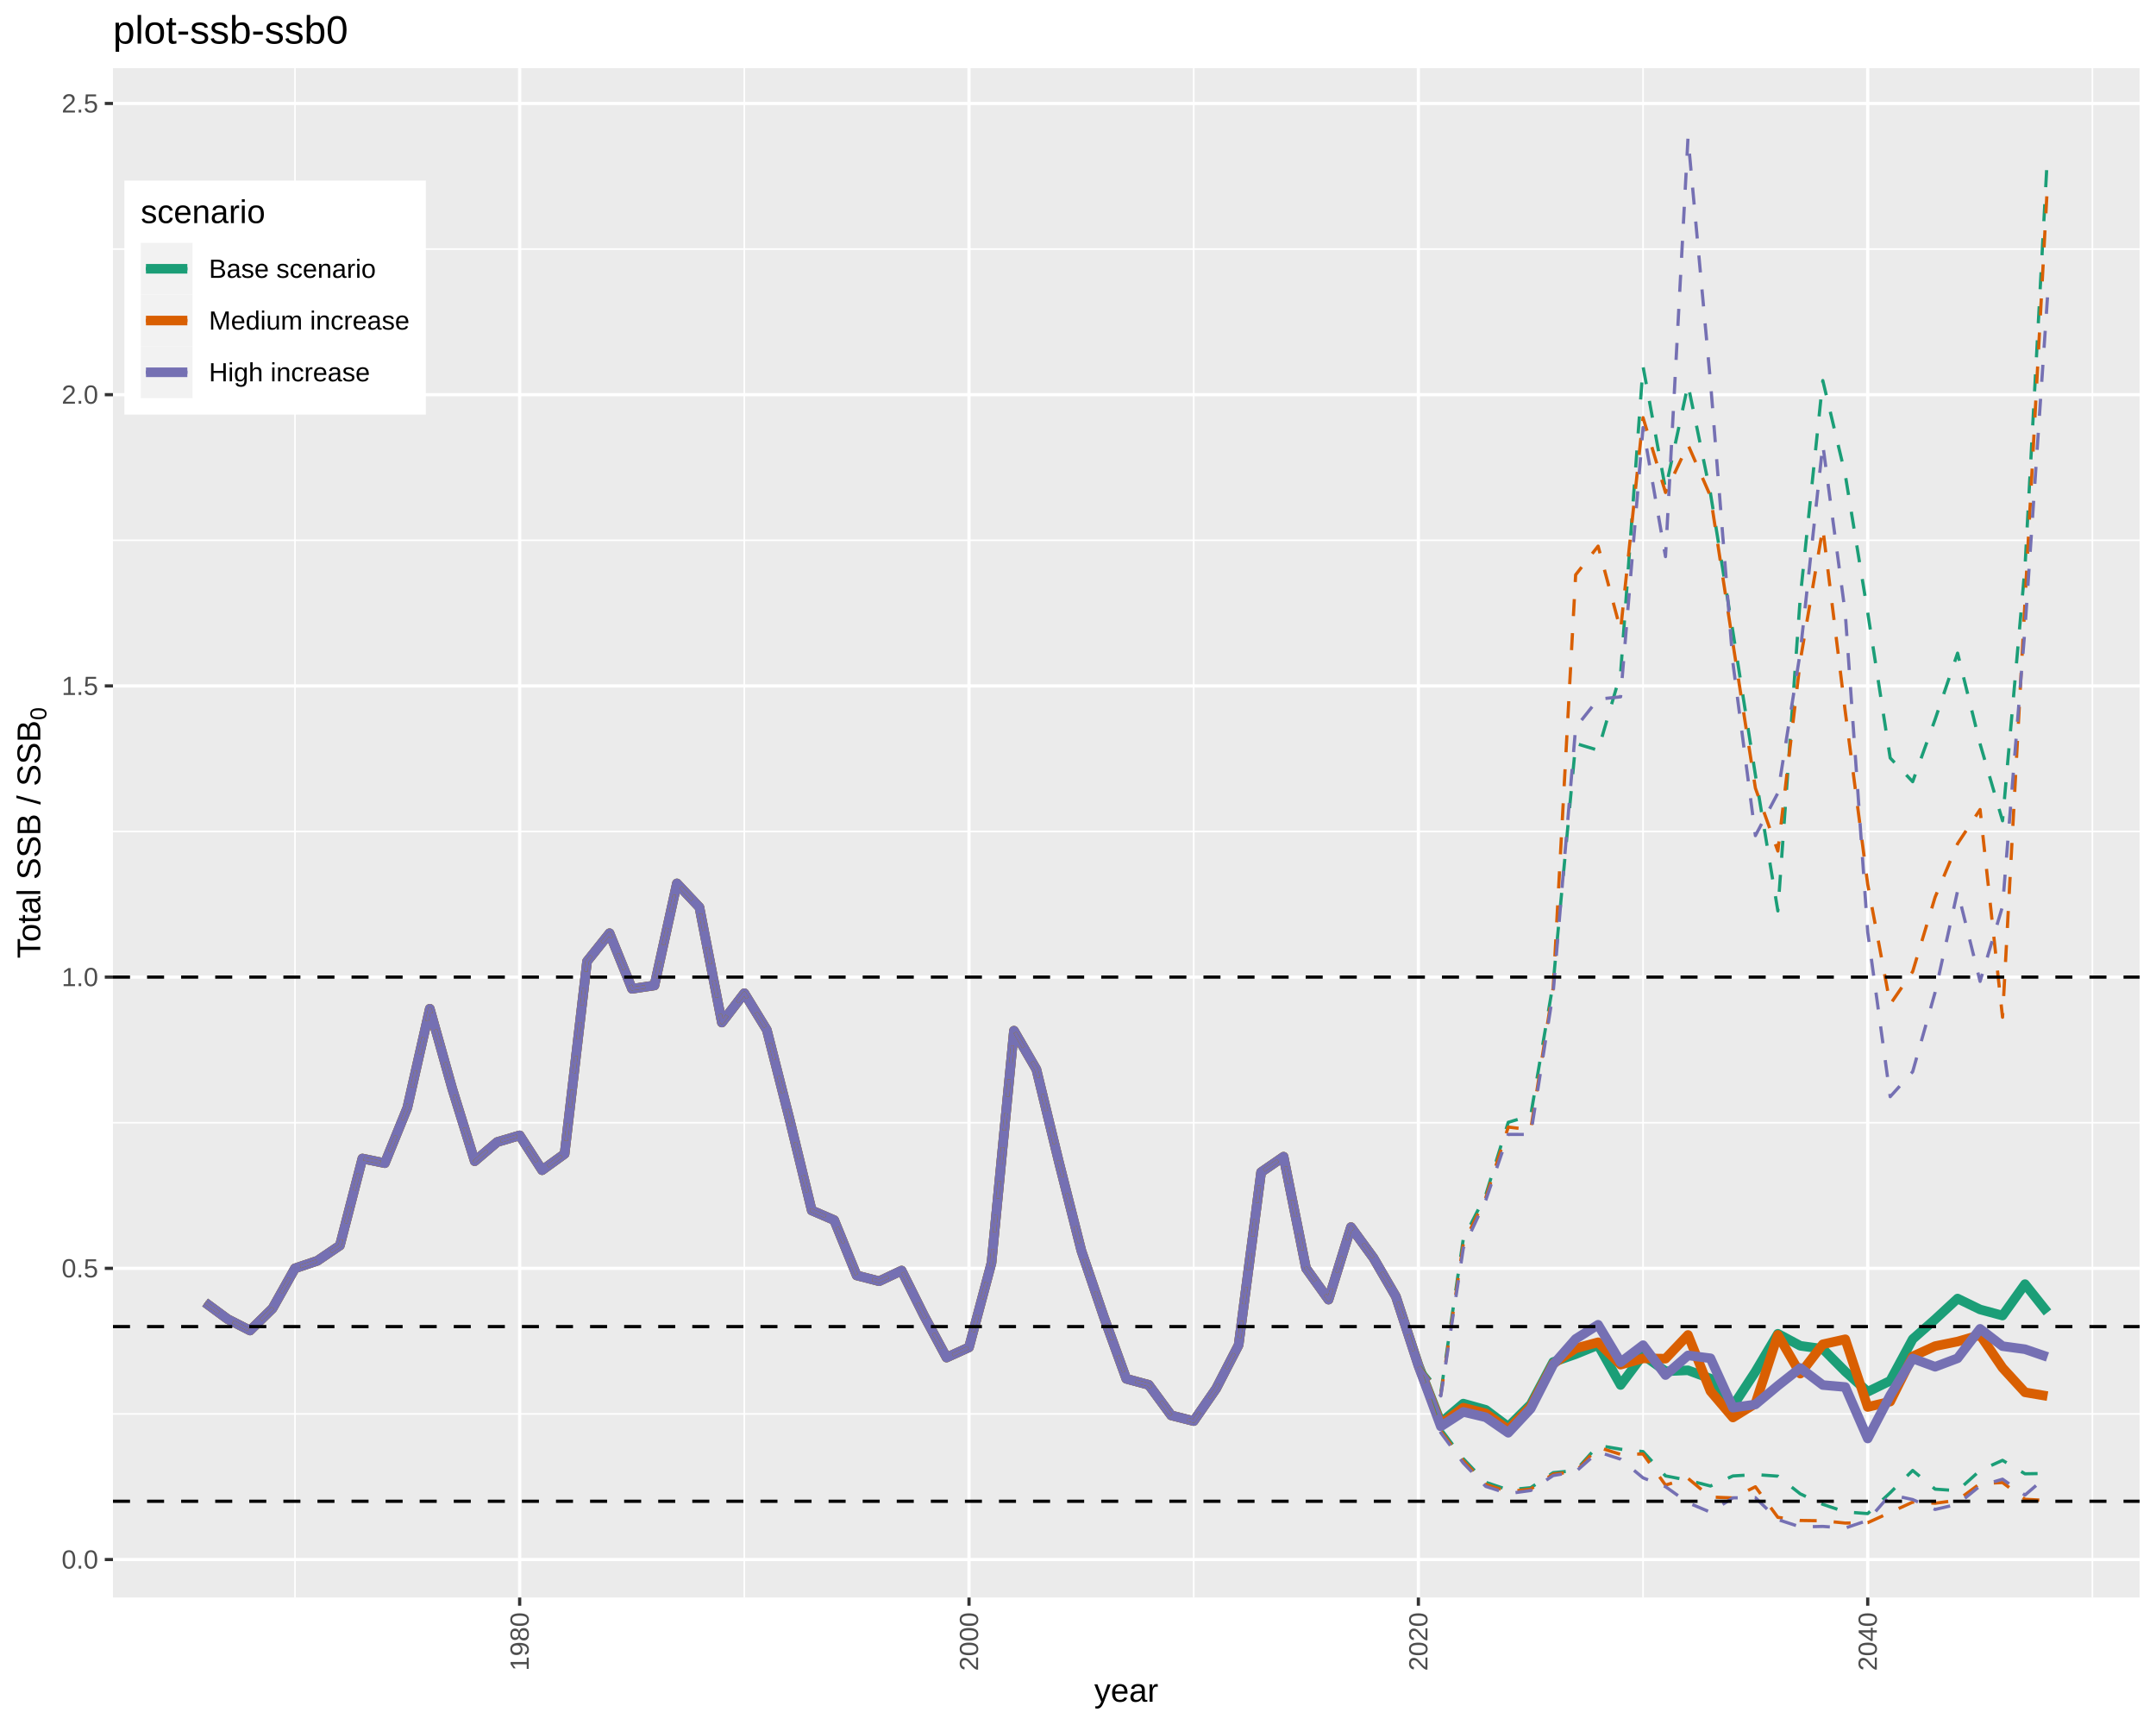
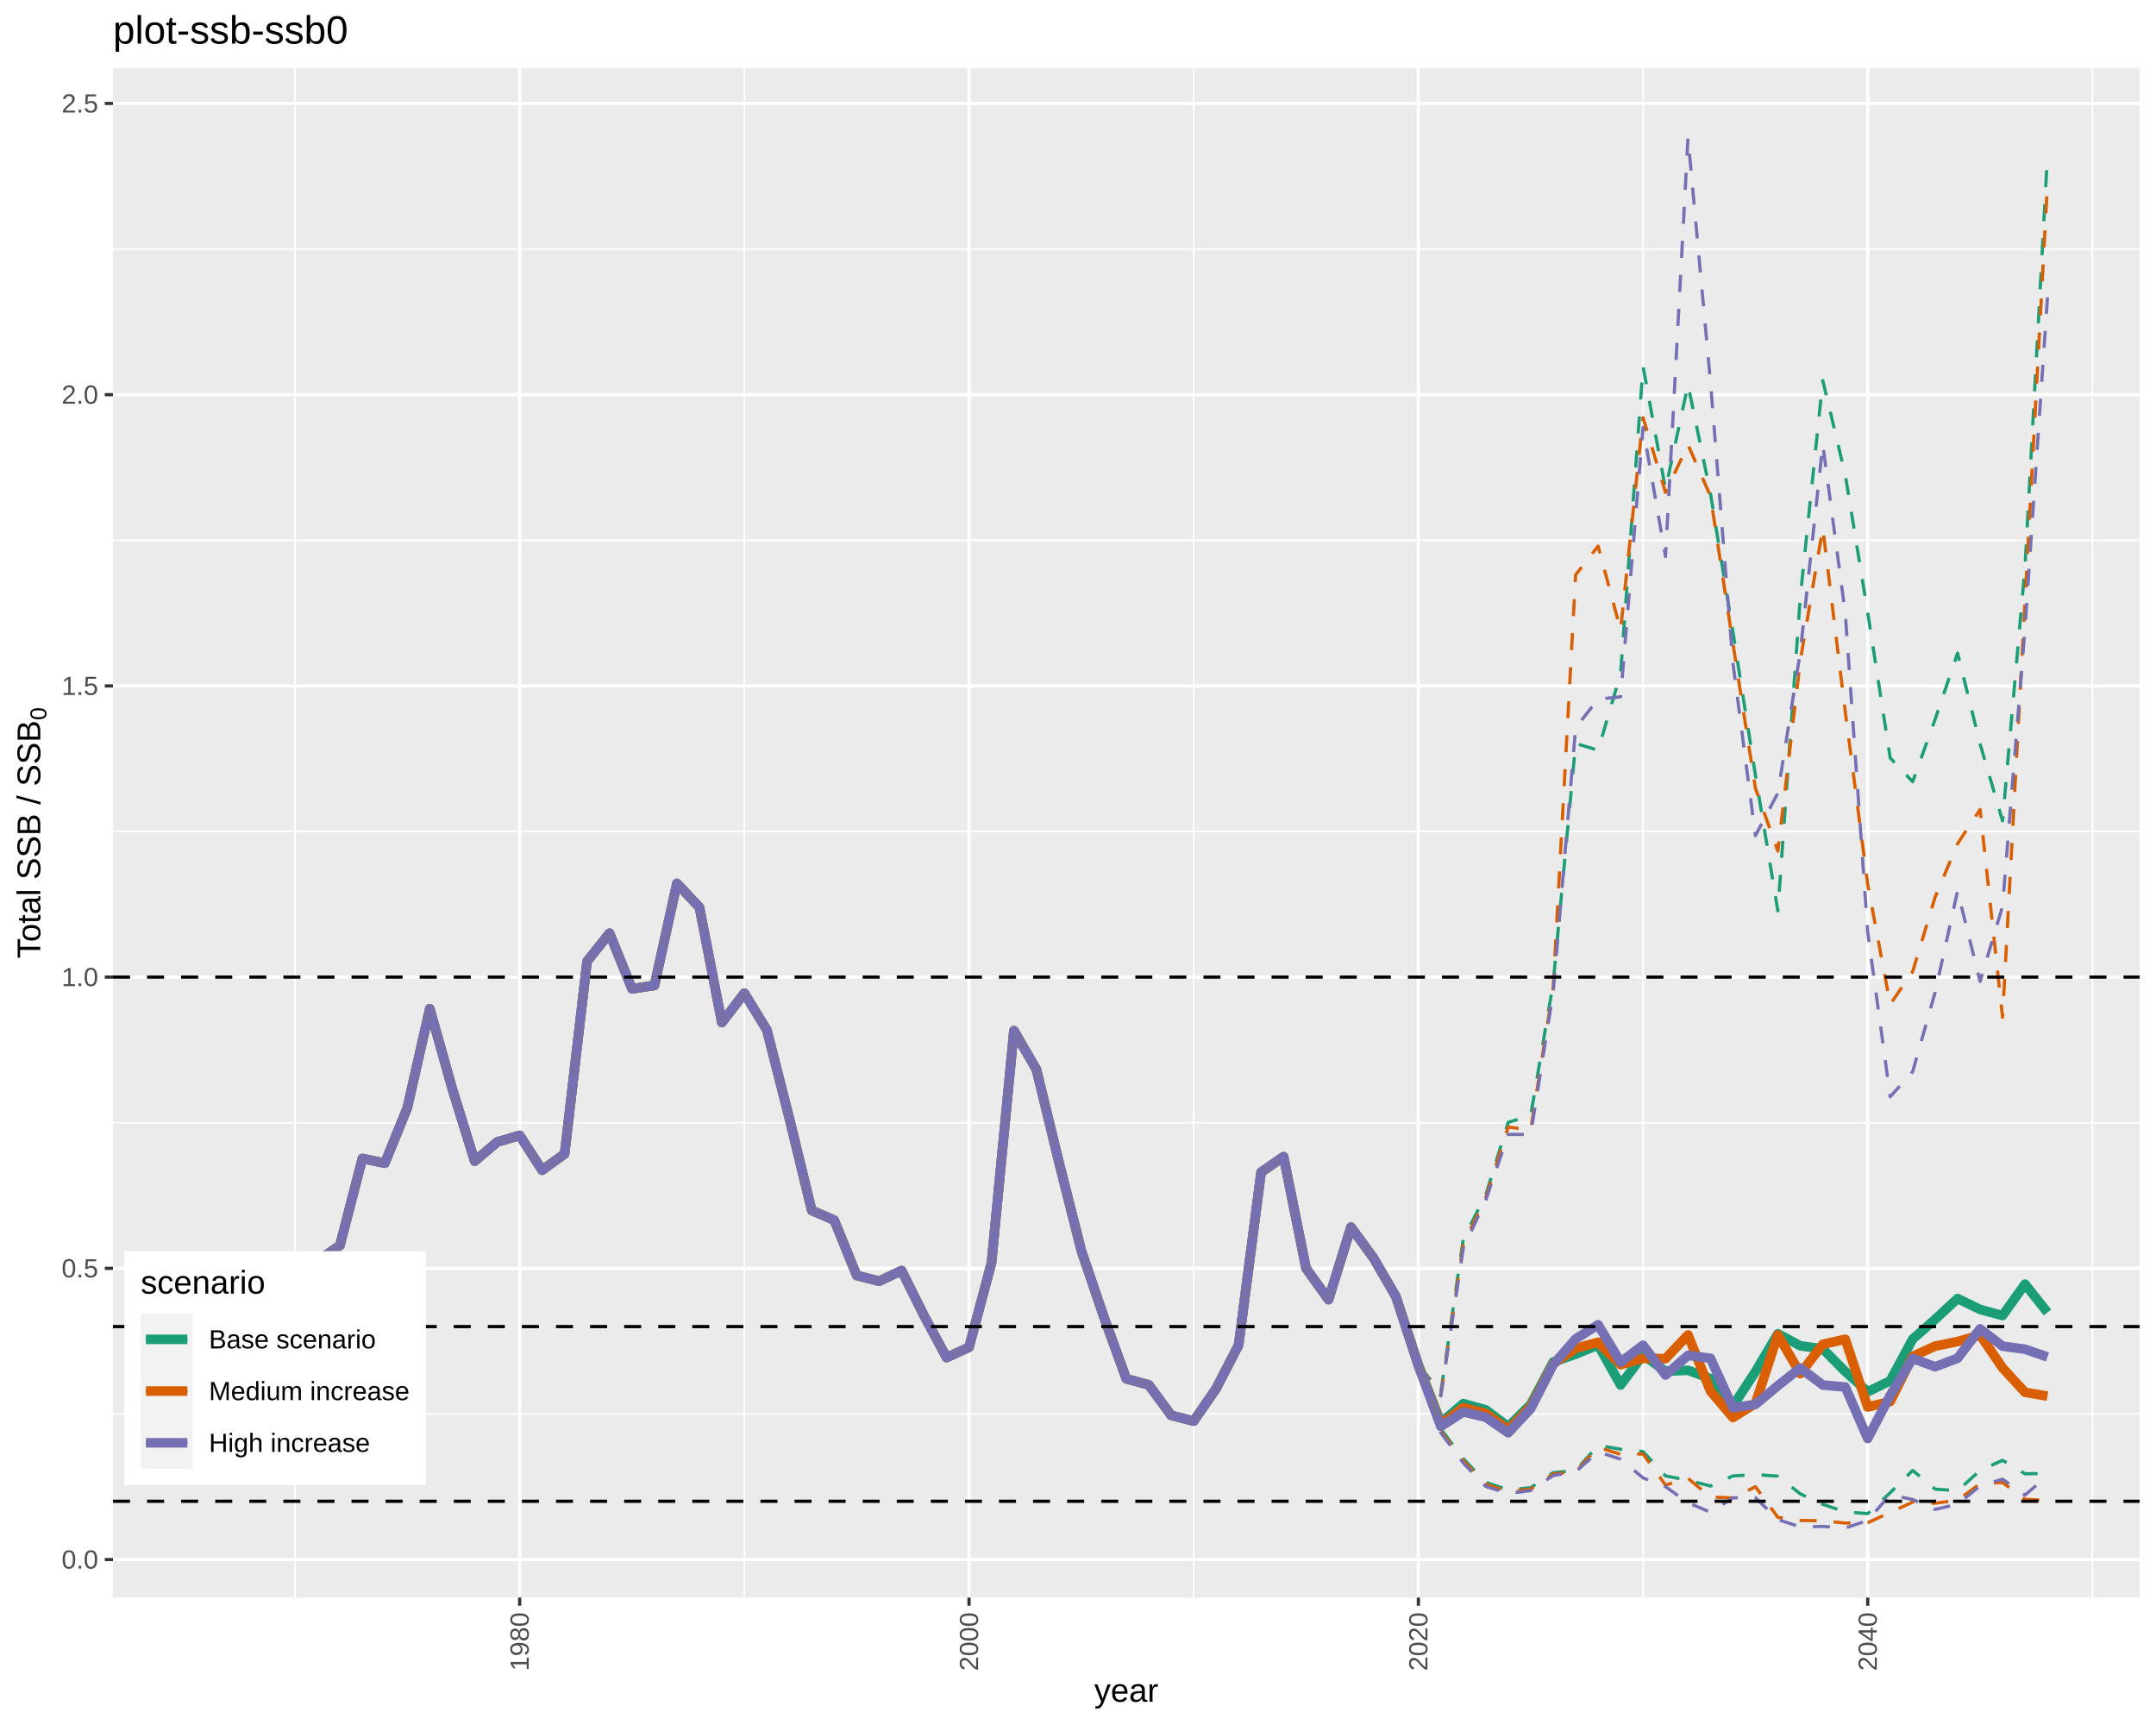
<svg xmlns="http://www.w3.org/2000/svg" viewBox="0 0 720.00 576.00">
  <defs>
    <style type="text/css">
    line, polyline, polygon, path, rect, circle {
      fill: none;
      stroke: #000000;
      stroke-linecap: round;
      stroke-linejoin: round;
      stroke-miterlimit: 10.00;
    }
  </style>
  </defs>
  <rect width="100%" height="100%" style="stroke: none; fill: #FFFFFF;" />
  <rect x="0.00" y="0.00" width="720.00" height="576.00" style="stroke-width: 1.07; stroke: #FFFFFF; fill: #FFFFFF;" />
  <defs>
    <clipPath id="cpMzcuNzN8NzE0LjUyfDUzMy40NHwyMi43Nw==">
      <rect x="37.73" y="22.77" width="676.79" height="510.67" />
    </clipPath>
  </defs>
  <rect x="37.73" y="22.77" width="676.79" height="510.67" style="stroke-width: 1.07; stroke: none; fill: #EBEBEB;" clip-path="url(#cpMzcuNzN8NzE0LjUyfDUzMy40NHwyMi43Nw==)" />
  <polyline points="37.73,472.13 714.52,472.13 " style="stroke-width: 0.53; stroke: #FFFFFF; stroke-linecap: butt;" clip-path="url(#cpMzcuNzN8NzE0LjUyfDUzMy40NHwyMi43Nw==)" />
  <polyline points="37.73,374.89 714.52,374.89 " style="stroke-width: 0.53; stroke: #FFFFFF; stroke-linecap: butt;" clip-path="url(#cpMzcuNzN8NzE0LjUyfDUzMy40NHwyMi43Nw==)" />
  <polyline points="37.73,277.65 714.52,277.65 " style="stroke-width: 0.53; stroke: #FFFFFF; stroke-linecap: butt;" clip-path="url(#cpMzcuNzN8NzE0LjUyfDUzMy40NHwyMi43Nw==)" />
  <polyline points="37.73,180.41 714.52,180.41 " style="stroke-width: 0.53; stroke: #FFFFFF; stroke-linecap: butt;" clip-path="url(#cpMzcuNzN8NzE0LjUyfDUzMy40NHwyMi43Nw==)" />
  <polyline points="37.73,83.17 714.52,83.17 " style="stroke-width: 0.53; stroke: #FFFFFF; stroke-linecap: butt;" clip-path="url(#cpMzcuNzN8NzE0LjUyfDUzMy40NHwyMi43Nw==)" />
  <polyline points="98.51,533.44 98.51,22.77 " style="stroke-width: 0.53; stroke: #FFFFFF; stroke-linecap: butt;" clip-path="url(#cpMzcuNzN8NzE0LjUyfDUzMy40NHwyMi43Nw==)" />
  <polyline points="248.57,533.44 248.57,22.77 " style="stroke-width: 0.53; stroke: #FFFFFF; stroke-linecap: butt;" clip-path="url(#cpMzcuNzN8NzE0LjUyfDUzMy40NHwyMi43Nw==)" />
  <polyline points="398.64,533.44 398.64,22.77 " style="stroke-width: 0.53; stroke: #FFFFFF; stroke-linecap: butt;" clip-path="url(#cpMzcuNzN8NzE0LjUyfDUzMy40NHwyMi43Nw==)" />
  <polyline points="548.70,533.44 548.70,22.77 " style="stroke-width: 0.53; stroke: #FFFFFF; stroke-linecap: butt;" clip-path="url(#cpMzcuNzN8NzE0LjUyfDUzMy40NHwyMi43Nw==)" />
  <polyline points="698.76,533.44 698.76,22.77 " style="stroke-width: 0.53; stroke: #FFFFFF; stroke-linecap: butt;" clip-path="url(#cpMzcuNzN8NzE0LjUyfDUzMy40NHwyMi43Nw==)" />
  <polyline points="37.73,520.75 714.52,520.75 " style="stroke-width: 1.07; stroke: #FFFFFF; stroke-linecap: butt;" clip-path="url(#cpMzcuNzN8NzE0LjUyfDUzMy40NHwyMi43Nw==)" />
  <polyline points="37.73,423.51 714.52,423.51 " style="stroke-width: 1.07; stroke: #FFFFFF; stroke-linecap: butt;" clip-path="url(#cpMzcuNzN8NzE0LjUyfDUzMy40NHwyMi43Nw==)" />
  <polyline points="37.73,326.27 714.52,326.27 " style="stroke-width: 1.07; stroke: #FFFFFF; stroke-linecap: butt;" clip-path="url(#cpMzcuNzN8NzE0LjUyfDUzMy40NHwyMi43Nw==)" />
  <polyline points="37.73,229.03 714.52,229.03 " style="stroke-width: 1.07; stroke: #FFFFFF; stroke-linecap: butt;" clip-path="url(#cpMzcuNzN8NzE0LjUyfDUzMy40NHwyMi43Nw==)" />
  <polyline points="37.73,131.79 714.52,131.79 " style="stroke-width: 1.07; stroke: #FFFFFF; stroke-linecap: butt;" clip-path="url(#cpMzcuNzN8NzE0LjUyfDUzMy40NHwyMi43Nw==)" />
  <polyline points="37.73,34.55 714.52,34.55 " style="stroke-width: 1.07; stroke: #FFFFFF; stroke-linecap: butt;" clip-path="url(#cpMzcuNzN8NzE0LjUyfDUzMy40NHwyMi43Nw==)" />
  <polyline points="173.54,533.44 173.54,22.77 " style="stroke-width: 1.07; stroke: #FFFFFF; stroke-linecap: butt;" clip-path="url(#cpMzcuNzN8NzE0LjUyfDUzMy40NHwyMi43Nw==)" />
  <polyline points="323.60,533.44 323.60,22.77 " style="stroke-width: 1.07; stroke: #FFFFFF; stroke-linecap: butt;" clip-path="url(#cpMzcuNzN8NzE0LjUyfDUzMy40NHwyMi43Nw==)" />
  <polyline points="473.67,533.44 473.67,22.77 " style="stroke-width: 1.07; stroke: #FFFFFF; stroke-linecap: butt;" clip-path="url(#cpMzcuNzN8NzE0LjUyfDUzMy40NHwyMi43Nw==)" />
  <polyline points="623.73,533.44 623.73,22.77 " style="stroke-width: 1.07; stroke: #FFFFFF; stroke-linecap: butt;" clip-path="url(#cpMzcuNzN8NzE0LjUyfDUzMy40NHwyMi43Nw==)" />
  <polyline points="68.50,434.92 76.00,440.45 83.50,444.27 91.00,436.91 98.51,423.52 106.01,420.98 113.51,415.88 121.02,386.85 128.52,388.39 136.02,369.92 143.53,336.84 151.03,363.54 158.53,387.73 166.04,381.34 173.54,379.12 181.04,390.74 188.55,385.30 196.05,321.01 203.55,311.62 211.06,330.17 218.56,329.05 226.06,294.99 233.57,302.96 241.07,341.43 248.57,331.65 256.08,343.90 263.58,373.33 271.08,404.18 278.58,407.42 286.09,425.88 293.59,427.81 301.09,424.26 308.60,439.35 316.10,453.30 323.60,449.89 331.11,421.69 338.61,344.17 346.11,357.11 353.62,388.00 361.12,417.62 368.62,439.70 376.13,460.39 383.63,462.42 391.13,472.61 398.64,474.51 406.14,463.66 413.64,449.12 421.15,391.41 428.65,386.24 436.15,423.48 443.66,433.95 451.16,409.76 458.66,420.03 466.16,432.94 473.67,455.73 481.17,475.02 488.67,468.68 496.18,470.76 503.68,476.39 511.18,468.95 518.69,454.80 526.19,452.17 533.69,449.12 541.20,462.47 548.70,452.45 556.20,457.88 563.71,457.56 571.21,460.34 578.71,469.50 586.22,458.03 593.72,445.37 601.22,449.38 608.73,450.41 616.23,457.97 623.73,464.72 631.24,461.06 638.74,447.15 646.24,440.54 653.74,433.60 661.25,437.25 668.75,439.28 676.25,428.79 683.76,438.24 " style="stroke-width: 3.20; stroke: #1B9E77; stroke-linecap: butt;" clip-path="url(#cpMzcuNzN8NzE0LjUyfDUzMy40NHwyMi43Nw==)" />
  <polyline points="68.50,434.92 76.00,440.45 83.50,444.27 91.00,436.91 98.51,423.52 106.01,420.98 113.51,415.88 121.02,386.85 128.52,388.39 136.02,369.92 143.53,336.84 151.03,363.54 158.53,387.73 166.04,381.34 173.54,379.12 181.04,390.74 188.55,385.30 196.05,321.01 203.55,311.62 211.06,330.17 218.56,329.05 226.06,294.99 233.57,302.96 241.07,341.43 248.57,331.65 256.08,343.90 263.58,373.33 271.08,404.18 278.58,407.42 286.09,425.88 293.59,427.81 301.09,424.26 308.60,439.35 316.10,453.30 323.60,449.89 331.11,421.69 338.61,344.17 346.11,357.11 353.62,388.00 361.12,417.62 368.62,439.70 376.13,460.39 383.63,462.42 391.13,472.61 398.64,474.51 406.14,463.66 413.64,449.12 421.15,391.41 428.65,386.24 436.15,423.48 443.66,433.95 451.16,409.76 458.66,420.03 466.16,432.94 473.67,455.91 481.17,475.61 488.67,470.04 496.18,471.95 503.68,477.37 511.18,469.66 518.69,455.37 526.19,450.23 533.69,448.21 541.20,455.68 548.70,453.58 556.20,453.67 563.71,445.76 571.21,464.52 578.71,473.32 586.22,468.68 593.72,445.75 601.22,458.67 608.73,448.88 616.23,447.20 623.73,469.82 631.24,468.00 638.74,452.92 646.24,449.49 653.74,447.96 661.25,445.77 668.75,456.74 676.25,464.91 683.76,466.18 " style="stroke-width: 3.20; stroke: #D95F02; stroke-linecap: butt;" clip-path="url(#cpMzcuNzN8NzE0LjUyfDUzMy40NHwyMi43Nw==)" />
  <polyline points="68.50,434.92 76.00,440.45 83.50,444.27 91.00,436.91 98.51,423.52 106.01,420.98 113.51,415.88 121.02,386.85 128.52,388.39 136.02,369.92 143.53,336.84 151.03,363.54 158.53,387.73 166.04,381.34 173.54,379.12 181.04,390.74 188.55,385.30 196.05,321.01 203.55,311.62 211.06,330.17 218.56,329.05 226.06,294.99 233.57,302.96 241.07,341.43 248.57,331.65 256.08,343.90 263.58,373.33 271.08,404.18 278.58,407.42 286.09,425.88 293.59,427.81 301.09,424.26 308.60,439.35 316.10,453.30 323.60,449.89 331.11,421.69 338.61,344.17 346.11,357.11 353.62,388.00 361.12,417.62 368.62,439.70 376.13,460.39 383.63,462.42 391.13,472.61 398.64,474.51 406.14,463.66 413.64,449.12 421.15,391.41 428.65,386.24 436.15,423.48 443.66,433.95 451.16,409.76 458.66,420.03 466.16,432.94 473.67,456.06 481.17,476.31 488.67,471.45 496.18,473.24 503.68,478.42 511.18,470.38 518.69,455.66 526.19,447.10 533.69,442.35 541.20,454.87 548.70,449.17 556.20,459.15 563.71,452.59 571.21,453.54 578.71,470.04 586.22,468.96 593.72,462.70 601.22,456.79 608.73,462.48 616.23,463.14 623.73,480.34 631.24,465.93 638.74,453.60 646.24,456.38 653.74,453.55 661.25,443.72 668.75,449.50 676.25,450.52 683.76,453.10 " style="stroke-width: 3.20; stroke: #7570B3; stroke-linecap: butt;" clip-path="url(#cpMzcuNzN8NzE0LjUyfDUzMy40NHwyMi43Nw==)" />
  <polyline points="68.50,434.92 76.00,440.45 83.50,444.27 91.00,436.91 98.51,423.52 106.01,420.98 113.51,415.88 121.02,386.85 128.52,388.39 136.02,369.92 143.53,336.84 151.03,363.54 158.53,387.73 166.04,381.34 173.54,379.12 181.04,390.74 188.55,385.30 196.05,321.01 203.55,311.62 211.06,330.17 218.56,329.05 226.06,294.99 233.57,302.96 241.07,341.43 248.57,331.65 256.08,343.90 263.58,373.33 271.08,404.18 278.58,407.42 286.09,425.88 293.59,427.81 301.09,424.26 308.60,439.35 316.10,453.30 323.60,449.89 331.11,421.69 338.61,344.17 346.11,357.11 353.62,388.00 361.12,417.62 368.62,439.70 376.13,460.39 383.63,462.42 391.13,472.61 398.64,474.51 406.14,463.66 413.64,449.12 421.15,391.41 428.65,386.24 436.15,423.48 443.66,433.95 451.16,409.76 458.66,420.03 466.16,432.94 473.67,455.73 481.17,477.11 488.67,487.07 496.18,494.96 503.68,497.49 511.18,496.76 518.69,491.74 526.19,491.03 533.69,482.64 541.20,483.91 548.70,484.70 556.20,492.82 563.71,494.27 571.21,496.20 578.71,492.84 586.22,492.38 593.72,492.91 601.22,498.83 608.73,502.32 616.23,504.85 623.73,505.41 631.24,498.43 638.74,491.00 646.24,497.24 653.74,497.76 661.25,491.00 668.75,487.62 676.25,492.12 683.76,491.99 " style="stroke-width: 1.07; stroke: #1B9E77; stroke-dasharray: 5.69,5.69; stroke-linecap: butt;" clip-path="url(#cpMzcuNzN8NzE0LjUyfDUzMy40NHwyMi43Nw==)" />
  <polyline points="68.50,434.92 76.00,440.45 83.50,444.27 91.00,436.91 98.51,423.52 106.01,420.98 113.51,415.88 121.02,386.85 128.52,388.39 136.02,369.92 143.53,336.84 151.03,363.54 158.53,387.73 166.04,381.34 173.54,379.12 181.04,390.74 188.55,385.30 196.05,321.01 203.55,311.62 211.06,330.17 218.56,329.05 226.06,294.99 233.57,302.96 241.07,341.43 248.57,331.65 256.08,343.90 263.58,373.33 271.08,404.18 278.58,407.42 286.09,425.88 293.59,427.81 301.09,424.26 308.60,439.35 316.10,453.30 323.60,449.89 331.11,421.69 338.61,344.17 346.11,357.11 353.62,388.00 361.12,417.62 368.62,439.70 376.13,460.39 383.63,462.42 391.13,472.61 398.64,474.51 406.14,463.66 413.64,449.12 421.15,391.41 428.65,386.24 436.15,423.48 443.66,433.95 451.16,409.76 458.66,420.03 466.16,432.94 473.67,455.91 481.17,477.86 488.67,487.76 496.18,495.64 503.68,498.10 511.18,497.23 518.69,492.20 526.19,491.41 533.69,483.27 541.20,485.63 548.70,485.51 556.20,495.89 563.71,493.64 571.21,499.88 578.71,500.18 586.22,496.45 593.72,506.66 601.22,507.70 608.73,507.81 616.23,508.58 623.73,508.45 631.24,505.02 638.74,501.58 646.24,501.95 653.74,500.94 661.25,495.40 668.75,495.04 676.25,500.63 683.76,501.03 " style="stroke-width: 1.07; stroke: #D95F02; stroke-dasharray: 5.69,5.69; stroke-linecap: butt;" clip-path="url(#cpMzcuNzN8NzE0LjUyfDUzMy40NHwyMi43Nw==)" />
  <polyline points="68.50,434.92 76.00,440.45 83.50,444.27 91.00,436.91 98.51,423.52 106.01,420.98 113.51,415.88 121.02,386.85 128.52,388.39 136.02,369.92 143.53,336.84 151.03,363.54 158.53,387.73 166.04,381.34 173.54,379.12 181.04,390.74 188.55,385.30 196.05,321.01 203.55,311.62 211.06,330.17 218.56,329.05 226.06,294.99 233.57,302.96 241.07,341.43 248.57,331.65 256.08,343.90 263.58,373.33 271.08,404.18 278.58,407.42 286.09,425.88 293.59,427.81 301.09,424.26 308.60,439.35 316.10,453.30 323.60,449.89 331.11,421.69 338.61,344.17 346.11,357.11 353.62,388.00 361.12,417.62 368.62,439.70 376.13,460.39 383.63,462.42 391.13,472.61 398.64,474.51 406.14,463.66 413.64,449.12 421.15,391.41 428.65,386.24 436.15,423.48 443.66,433.95 451.16,409.76 458.66,420.03 466.16,432.94 473.67,456.06 481.17,478.42 488.67,488.53 496.18,496.34 503.68,498.74 511.18,497.70 518.69,492.70 526.19,491.44 533.69,484.80 541.20,487.24 548.70,493.48 556.20,496.42 563.71,501.77 571.21,504.95 578.71,500.15 586.22,500.09 593.72,507.40 601.22,509.86 608.73,509.69 616.23,510.23 623.73,507.68 631.24,499.07 638.74,500.72 646.24,504.02 653.74,502.28 661.25,496.15 668.75,493.92 676.25,499.22 683.76,492.77 " style="stroke-width: 1.07; stroke: #7570B3; stroke-dasharray: 5.69,5.69; stroke-linecap: butt;" clip-path="url(#cpMzcuNzN8NzE0LjUyfDUzMy40NHwyMi43Nw==)" />
  <polyline points="68.50,434.92 76.00,440.45 83.50,444.27 91.00,436.91 98.51,423.52 106.01,420.98 113.51,415.88 121.02,386.85 128.52,388.39 136.02,369.92 143.53,336.84 151.03,363.54 158.53,387.73 166.04,381.34 173.54,379.12 181.04,390.74 188.55,385.30 196.05,321.01 203.55,311.62 211.06,330.17 218.56,329.05 226.06,294.99 233.57,302.96 241.07,341.43 248.57,331.65 256.08,343.90 263.58,373.33 271.08,404.18 278.58,407.42 286.09,425.88 293.59,427.81 301.09,424.26 308.60,439.35 316.10,453.30 323.60,449.89 331.11,421.69 338.61,344.17 346.11,357.11 353.62,388.00 361.12,417.62 368.62,439.70 376.13,460.39 383.63,462.42 391.13,472.61 398.64,474.51 406.14,463.66 413.64,449.12 421.15,391.41 428.65,386.24 436.15,423.48 443.66,433.95 451.16,409.76 458.66,420.03 466.16,432.94 473.67,455.73 481.17,464.95 488.67,413.70 496.18,398.96 503.68,374.75 511.18,372.49 518.69,328.28 526.19,248.25 533.69,250.51 541.20,224.92 548.70,122.36 556.20,163.34 563.71,128.44 571.21,164.73 578.71,210.99 586.22,258.78 593.72,304.17 601.22,199.25 608.73,127.07 616.23,158.55 623.73,204.56 631.24,253.10 638.74,261.02 646.24,240.19 653.74,218.09 661.25,248.41 668.75,274.07 676.25,189.40 683.76,51.68 " style="stroke-width: 1.07; stroke: #1B9E77; stroke-dasharray: 5.69,5.69; stroke-linecap: butt;" clip-path="url(#cpMzcuNzN8NzE0LjUyfDUzMy40NHwyMi43Nw==)" />
  <polyline points="68.50,434.92 76.00,440.45 83.50,444.27 91.00,436.91 98.51,423.52 106.01,420.98 113.51,415.88 121.02,386.85 128.52,388.39 136.02,369.92 143.53,336.84 151.03,363.54 158.53,387.73 166.04,381.34 173.54,379.12 181.04,390.74 188.55,385.30 196.05,321.01 203.55,311.62 211.06,330.17 218.56,329.05 226.06,294.99 233.57,302.96 241.07,341.43 248.57,331.65 256.08,343.90 263.58,373.33 271.08,404.18 278.58,407.42 286.09,425.88 293.59,427.81 301.09,424.26 308.60,439.35 316.10,453.30 323.60,449.89 331.11,421.69 338.61,344.17 346.11,357.11 353.62,388.00 361.12,417.62 368.62,439.70 376.13,460.39 383.63,462.42 391.13,472.61 398.64,474.51 406.14,463.66 413.64,449.12 421.15,391.41 428.65,386.24 436.15,423.48 443.66,433.95 451.16,409.76 458.66,420.03 466.16,432.94 473.67,455.91 481.17,465.74 488.67,415.34 496.18,399.92 503.68,376.34 511.18,377.25 518.69,329.84 526.19,191.94 533.69,182.36 541.20,210.39 548.70,139.47 556.20,164.45 563.71,148.50 571.21,165.66 578.71,214.81 586.22,263.17 593.72,284.18 601.22,220.52 608.73,176.35 616.23,237.63 623.73,295.32 631.24,335.34 638.74,324.43 646.24,299.55 653.74,281.70 661.25,270.31 668.75,339.67 676.25,200.85 683.76,61.41 " style="stroke-width: 1.07; stroke: #D95F02; stroke-dasharray: 5.69,5.69; stroke-linecap: butt;" clip-path="url(#cpMzcuNzN8NzE0LjUyfDUzMy40NHwyMi43Nw==)" />
  <polyline points="68.50,434.92 76.00,440.45 83.50,444.27 91.00,436.91 98.51,423.52 106.01,420.98 113.51,415.88 121.02,386.85 128.52,388.39 136.02,369.92 143.53,336.84 151.03,363.54 158.53,387.73 166.04,381.34 173.54,379.12 181.04,390.74 188.55,385.30 196.05,321.01 203.55,311.62 211.06,330.17 218.56,329.05 226.06,294.99 233.57,302.96 241.07,341.43 248.57,331.65 256.08,343.90 263.58,373.33 271.08,404.18 278.58,407.42 286.09,425.88 293.59,427.81 301.09,424.26 308.60,439.35 316.10,453.30 323.60,449.89 331.11,421.69 338.61,344.17 346.11,357.11 353.62,388.00 361.12,417.62 368.62,439.70 376.13,460.39 383.63,462.42 391.13,472.61 398.64,474.51 406.14,463.66 413.64,449.12 421.15,391.41 428.65,386.24 436.15,423.48 443.66,433.95 451.16,409.76 458.66,420.03 466.16,432.94 473.67,456.06 481.17,466.12 488.67,416.83 496.18,400.74 503.68,378.80 511.18,378.81 518.69,331.32 526.19,242.95 533.69,233.47 541.20,232.68 548.70,142.76 556.20,185.86 563.71,45.98 571.21,127.42 578.71,221.32 586.22,279.03 593.72,264.80 601.22,217.69 608.73,148.43 616.23,204.78 623.73,311.28 631.24,366.20 638.74,357.86 646.24,331.34 653.74,297.52 661.25,327.70 668.75,302.65 676.25,209.89 683.76,99.29 " style="stroke-width: 1.07; stroke: #7570B3; stroke-dasharray: 5.69,5.69; stroke-linecap: butt;" clip-path="url(#cpMzcuNzN8NzE0LjUyfDUzMy40NHwyMi43Nw==)" />
  <line x1="37.73" y1="326.27" x2="714.52" y2="326.27" style="stroke-width: 1.07; stroke-dasharray: 5.69,5.69; stroke-linecap: butt;" clip-path="url(#cpMzcuNzN8NzE0LjUyfDUzMy40NHwyMi43Nw==)" />
  <line x1="37.73" y1="442.96" x2="714.52" y2="442.96" style="stroke-width: 1.07; stroke-dasharray: 5.69,5.69; stroke-linecap: butt;" clip-path="url(#cpMzcuNzN8NzE0LjUyfDUzMy40NHwyMi43Nw==)" />
  <line x1="37.73" y1="501.30" x2="714.52" y2="501.30" style="stroke-width: 1.07; stroke-dasharray: 5.69,5.69; stroke-linecap: butt;" clip-path="url(#cpMzcuNzN8NzE0LjUyfDUzMy40NHwyMi43Nw==)" />
  <defs>
    <clipPath id="cpMC4wMHw3MjAuMDB8NTc2LjAwfDAuMDA=">
      <rect x="0.00" y="0.00" width="720.00" height="576.00" />
    </clipPath>
  </defs>
  <g clip-path="url(#cpMC4wMHw3MjAuMDB8NTc2LjAwfDAuMDA=)">
    <text x="20.58" y="523.78" style="font-size: 8.80px; fill: #4D4D4D; font-family: Liberation Sans;" textLength="12.22px" lengthAdjust="spacingAndGlyphs">0.0</text>
  </g>
  <g clip-path="url(#cpMC4wMHw3MjAuMDB8NTc2LjAwfDAuMDA=)">
    <text x="20.58" y="426.54" style="font-size: 8.80px; fill: #4D4D4D; font-family: Liberation Sans;" textLength="12.22px" lengthAdjust="spacingAndGlyphs">0.5</text>
  </g>
  <g clip-path="url(#cpMC4wMHw3MjAuMDB8NTc2LjAwfDAuMDA=)">
    <text x="20.58" y="329.29" style="font-size: 8.80px; fill: #4D4D4D; font-family: Liberation Sans;" textLength="12.22px" lengthAdjust="spacingAndGlyphs">1.0</text>
  </g>
  <g clip-path="url(#cpMC4wMHw3MjAuMDB8NTc2LjAwfDAuMDA=)">
    <text x="20.58" y="232.05" style="font-size: 8.80px; fill: #4D4D4D; font-family: Liberation Sans;" textLength="12.22px" lengthAdjust="spacingAndGlyphs">1.5</text>
  </g>
  <g clip-path="url(#cpMC4wMHw3MjAuMDB8NTc2LjAwfDAuMDA=)">
    <text x="20.58" y="134.81" style="font-size: 8.80px; fill: #4D4D4D; font-family: Liberation Sans;" textLength="12.22px" lengthAdjust="spacingAndGlyphs">2.0</text>
  </g>
  <g clip-path="url(#cpMC4wMHw3MjAuMDB8NTc2LjAwfDAuMDA=)">
    <text x="20.58" y="37.57" style="font-size: 8.80px; fill: #4D4D4D; font-family: Liberation Sans;" textLength="12.22px" lengthAdjust="spacingAndGlyphs">2.5</text>
  </g>
  <polyline points="34.99,520.75 37.73,520.75 " style="stroke-width: 1.07; stroke: #333333; stroke-linecap: butt;" clip-path="url(#cpMC4wMHw3MjAuMDB8NTc2LjAwfDAuMDA=)" />
  <polyline points="34.99,423.51 37.73,423.51 " style="stroke-width: 1.07; stroke: #333333; stroke-linecap: butt;" clip-path="url(#cpMC4wMHw3MjAuMDB8NTc2LjAwfDAuMDA=)" />
  <polyline points="34.99,326.27 37.73,326.27 " style="stroke-width: 1.07; stroke: #333333; stroke-linecap: butt;" clip-path="url(#cpMC4wMHw3MjAuMDB8NTc2LjAwfDAuMDA=)" />
  <polyline points="34.99,229.03 37.73,229.03 " style="stroke-width: 1.07; stroke: #333333; stroke-linecap: butt;" clip-path="url(#cpMC4wMHw3MjAuMDB8NTc2LjAwfDAuMDA=)" />
  <polyline points="34.99,131.79 37.73,131.79 " style="stroke-width: 1.07; stroke: #333333; stroke-linecap: butt;" clip-path="url(#cpMC4wMHw3MjAuMDB8NTc2LjAwfDAuMDA=)" />
  <polyline points="34.99,34.55 37.73,34.55 " style="stroke-width: 1.07; stroke: #333333; stroke-linecap: butt;" clip-path="url(#cpMC4wMHw3MjAuMDB8NTc2LjAwfDAuMDA=)" />
  <polyline points="173.54,536.18 173.54,533.44 " style="stroke-width: 1.07; stroke: #333333; stroke-linecap: butt;" clip-path="url(#cpMC4wMHw3MjAuMDB8NTc2LjAwfDAuMDA=)" />
  <polyline points="323.60,536.18 323.60,533.44 " style="stroke-width: 1.07; stroke: #333333; stroke-linecap: butt;" clip-path="url(#cpMC4wMHw3MjAuMDB8NTc2LjAwfDAuMDA=)" />
  <polyline points="473.67,536.18 473.67,533.44 " style="stroke-width: 1.07; stroke: #333333; stroke-linecap: butt;" clip-path="url(#cpMC4wMHw3MjAuMDB8NTc2LjAwfDAuMDA=)" />
  <polyline points="623.73,536.18 623.73,533.44 " style="stroke-width: 1.07; stroke: #333333; stroke-linecap: butt;" clip-path="url(#cpMC4wMHw3MjAuMDB8NTc2LjAwfDAuMDA=)" />
  <g clip-path="url(#cpMC4wMHw3MjAuMDB8NTc2LjAwfDAuMDA=)">
    <text transform="translate(176.56,557.94) rotate(-90)" style="font-size: 8.80px; fill: #4D4D4D; font-family: Liberation Sans;" textLength="19.56px" lengthAdjust="spacingAndGlyphs">1980</text>
  </g>
  <g clip-path="url(#cpMC4wMHw3MjAuMDB8NTc2LjAwfDAuMDA=)">
    <text transform="translate(326.63,557.94) rotate(-90)" style="font-size: 8.80px; fill: #4D4D4D; font-family: Liberation Sans;" textLength="19.56px" lengthAdjust="spacingAndGlyphs">2000</text>
  </g>
  <g clip-path="url(#cpMC4wMHw3MjAuMDB8NTc2LjAwfDAuMDA=)">
    <text transform="translate(476.69,557.94) rotate(-90)" style="font-size: 8.80px; fill: #4D4D4D; font-family: Liberation Sans;" textLength="19.56px" lengthAdjust="spacingAndGlyphs">2020</text>
  </g>
  <g clip-path="url(#cpMC4wMHw3MjAuMDB8NTc2LjAwfDAuMDA=)">
    <text transform="translate(626.76,557.94) rotate(-90)" style="font-size: 8.80px; fill: #4D4D4D; font-family: Liberation Sans;" textLength="19.56px" lengthAdjust="spacingAndGlyphs">2040</text>
  </g>
  <g clip-path="url(#cpMC4wMHw3MjAuMDB8NTc2LjAwfDAuMDA=)">
    <text x="365.42" y="568.24" style="font-size: 11.00px; font-family: Liberation Sans;" textLength="21.41px" lengthAdjust="spacingAndGlyphs">year</text>
  </g>
  <g clip-path="url(#cpMC4wMHw3MjAuMDB8NTc2LjAwfDAuMDA=)">
    <text transform="translate(13.45,320.03) rotate(-90)" style="font-size: 11.00px; font-family: Liberation Sans;" textLength="79.56px" lengthAdjust="spacingAndGlyphs">Total SSB / SSB</text>
  </g>
  <g clip-path="url(#cpMC4wMHw3MjAuMDB8NTc2LjAwfDAuMDA=)">
    <text transform="translate(15.48,240.47) rotate(-90)" style="font-size: 7.70px; font-family: Liberation Sans;" textLength="4.28px" lengthAdjust="spacingAndGlyphs">0</text>
  </g>
-   <rect x="41.53" y="60.31" width="100.69" height="78.12" style="stroke-width: 1.07; stroke: none; fill: #FFFFFF;" clip-path="url(#cpMC4wMHw3MjAuMDB8NTc2LjAwfDAuMDA=)" />
+   <rect x="41.53" y="417.78" width="100.69" height="78.12" style="stroke-width: 1.07; stroke: none; fill: #FFFFFF;" clip-path="url(#cpMC4wMHw3MjAuMDB8NTc2LjAwfDAuMDA=)" />
  <g clip-path="url(#cpMC4wMHw3MjAuMDB8NTc2LjAwfDAuMDA=)">
-     <text x="47.01" y="74.49" style="font-size: 11.00px; font-family: Liberation Sans;" textLength="41.59px" lengthAdjust="spacingAndGlyphs">scenario</text>
+     <text x="47.01" y="431.96" style="font-size: 11.00px; font-family: Liberation Sans;" textLength="41.59px" lengthAdjust="spacingAndGlyphs">scenario</text>
  </g>
-   <rect x="47.01" y="81.11" width="17.28" height="17.28" style="stroke-width: 1.07; stroke: none; fill: #F2F2F2;" clip-path="url(#cpMC4wMHw3MjAuMDB8NTc2LjAwfDAuMDA=)" />
-   <line x1="48.74" y1="89.75" x2="62.56" y2="89.75" style="stroke-width: 3.20; stroke: #1B9E77; stroke-linecap: butt;" clip-path="url(#cpMC4wMHw3MjAuMDB8NTc2LjAwfDAuMDA=)" />
-   <line x1="48.74" y1="89.75" x2="62.56" y2="89.75" style="stroke-width: 1.07; stroke: #1B9E77; stroke-dasharray: 5.69,5.69; stroke-linecap: butt;" clip-path="url(#cpMC4wMHw3MjAuMDB8NTc2LjAwfDAuMDA=)" />
-   <line x1="48.74" y1="89.75" x2="62.56" y2="89.75" style="stroke-width: 1.07; stroke: #1B9E77; stroke-dasharray: 5.69,5.69; stroke-linecap: butt;" clip-path="url(#cpMC4wMHw3MjAuMDB8NTc2LjAwfDAuMDA=)" />
-   <rect x="47.01" y="98.39" width="17.28" height="17.28" style="stroke-width: 1.07; stroke: none; fill: #F2F2F2;" clip-path="url(#cpMC4wMHw3MjAuMDB8NTc2LjAwfDAuMDA=)" />
-   <line x1="48.74" y1="107.03" x2="62.56" y2="107.03" style="stroke-width: 3.20; stroke: #D95F02; stroke-linecap: butt;" clip-path="url(#cpMC4wMHw3MjAuMDB8NTc2LjAwfDAuMDA=)" />
-   <line x1="48.74" y1="107.03" x2="62.56" y2="107.03" style="stroke-width: 1.07; stroke: #D95F02; stroke-dasharray: 5.69,5.69; stroke-linecap: butt;" clip-path="url(#cpMC4wMHw3MjAuMDB8NTc2LjAwfDAuMDA=)" />
-   <line x1="48.74" y1="107.03" x2="62.56" y2="107.03" style="stroke-width: 1.07; stroke: #D95F02; stroke-dasharray: 5.69,5.69; stroke-linecap: butt;" clip-path="url(#cpMC4wMHw3MjAuMDB8NTc2LjAwfDAuMDA=)" />
-   <rect x="47.01" y="115.67" width="17.28" height="17.28" style="stroke-width: 1.07; stroke: none; fill: #F2F2F2;" clip-path="url(#cpMC4wMHw3MjAuMDB8NTc2LjAwfDAuMDA=)" />
-   <line x1="48.74" y1="124.31" x2="62.56" y2="124.31" style="stroke-width: 3.20; stroke: #7570B3; stroke-linecap: butt;" clip-path="url(#cpMC4wMHw3MjAuMDB8NTc2LjAwfDAuMDA=)" />
-   <line x1="48.74" y1="124.31" x2="62.56" y2="124.31" style="stroke-width: 1.07; stroke: #7570B3; stroke-dasharray: 5.69,5.69; stroke-linecap: butt;" clip-path="url(#cpMC4wMHw3MjAuMDB8NTc2LjAwfDAuMDA=)" />
-   <line x1="48.74" y1="124.31" x2="62.56" y2="124.31" style="stroke-width: 1.07; stroke: #7570B3; stroke-dasharray: 5.69,5.69; stroke-linecap: butt;" clip-path="url(#cpMC4wMHw3MjAuMDB8NTc2LjAwfDAuMDA=)" />
+   <rect x="47.01" y="438.58" width="17.28" height="17.28" style="stroke-width: 1.07; stroke: none; fill: #F2F2F2;" clip-path="url(#cpMC4wMHw3MjAuMDB8NTc2LjAwfDAuMDA=)" />
+   <line x1="48.74" y1="447.22" x2="62.56" y2="447.22" style="stroke-width: 3.20; stroke: #1B9E77; stroke-linecap: butt;" clip-path="url(#cpMC4wMHw3MjAuMDB8NTc2LjAwfDAuMDA=)" />
+   <line x1="48.74" y1="447.22" x2="62.56" y2="447.22" style="stroke-width: 1.07; stroke: #1B9E77; stroke-dasharray: 5.69,5.69; stroke-linecap: butt;" clip-path="url(#cpMC4wMHw3MjAuMDB8NTc2LjAwfDAuMDA=)" />
+   <line x1="48.74" y1="447.22" x2="62.56" y2="447.22" style="stroke-width: 1.07; stroke: #1B9E77; stroke-dasharray: 5.69,5.69; stroke-linecap: butt;" clip-path="url(#cpMC4wMHw3MjAuMDB8NTc2LjAwfDAuMDA=)" />
+   <rect x="47.01" y="455.86" width="17.28" height="17.28" style="stroke-width: 1.07; stroke: none; fill: #F2F2F2;" clip-path="url(#cpMC4wMHw3MjAuMDB8NTc2LjAwfDAuMDA=)" />
+   <line x1="48.74" y1="464.50" x2="62.56" y2="464.50" style="stroke-width: 3.20; stroke: #D95F02; stroke-linecap: butt;" clip-path="url(#cpMC4wMHw3MjAuMDB8NTc2LjAwfDAuMDA=)" />
+   <line x1="48.74" y1="464.50" x2="62.56" y2="464.50" style="stroke-width: 1.07; stroke: #D95F02; stroke-dasharray: 5.69,5.69; stroke-linecap: butt;" clip-path="url(#cpMC4wMHw3MjAuMDB8NTc2LjAwfDAuMDA=)" />
+   <line x1="48.74" y1="464.50" x2="62.56" y2="464.50" style="stroke-width: 1.07; stroke: #D95F02; stroke-dasharray: 5.69,5.69; stroke-linecap: butt;" clip-path="url(#cpMC4wMHw3MjAuMDB8NTc2LjAwfDAuMDA=)" />
+   <rect x="47.01" y="473.14" width="17.28" height="17.28" style="stroke-width: 1.07; stroke: none; fill: #F2F2F2;" clip-path="url(#cpMC4wMHw3MjAuMDB8NTc2LjAwfDAuMDA=)" />
+   <line x1="48.74" y1="481.78" x2="62.56" y2="481.78" style="stroke-width: 3.20; stroke: #7570B3; stroke-linecap: butt;" clip-path="url(#cpMC4wMHw3MjAuMDB8NTc2LjAwfDAuMDA=)" />
+   <line x1="48.74" y1="481.78" x2="62.56" y2="481.78" style="stroke-width: 1.07; stroke: #7570B3; stroke-dasharray: 5.69,5.69; stroke-linecap: butt;" clip-path="url(#cpMC4wMHw3MjAuMDB8NTc2LjAwfDAuMDA=)" />
+   <line x1="48.74" y1="481.78" x2="62.56" y2="481.78" style="stroke-width: 1.07; stroke: #7570B3; stroke-dasharray: 5.69,5.69; stroke-linecap: butt;" clip-path="url(#cpMC4wMHw3MjAuMDB8NTc2LjAwfDAuMDA=)" />
  <g clip-path="url(#cpMC4wMHw3MjAuMDB8NTc2LjAwfDAuMDA=)">
-     <text x="69.77" y="92.78" style="font-size: 8.80px; font-family: Liberation Sans;" textLength="55.75px" lengthAdjust="spacingAndGlyphs">Base scenario</text>
+     <text x="69.77" y="450.25" style="font-size: 8.80px; font-family: Liberation Sans;" textLength="55.75px" lengthAdjust="spacingAndGlyphs">Base scenario</text>
  </g>
  <g clip-path="url(#cpMC4wMHw3MjAuMDB8NTc2LjAwfDAuMDA=)">
-     <text x="69.77" y="110.06" style="font-size: 8.80px; font-family: Liberation Sans;" textLength="66.97px" lengthAdjust="spacingAndGlyphs">Medium increase</text>
+     <text x="69.77" y="467.53" style="font-size: 8.80px; font-family: Liberation Sans;" textLength="66.97px" lengthAdjust="spacingAndGlyphs">Medium increase</text>
  </g>
  <g clip-path="url(#cpMC4wMHw3MjAuMDB8NTc2LjAwfDAuMDA=)">
-     <text x="69.77" y="127.34" style="font-size: 8.80px; font-family: Liberation Sans;" textLength="53.78px" lengthAdjust="spacingAndGlyphs">High increase</text>
+     <text x="69.77" y="484.81" style="font-size: 8.80px; font-family: Liberation Sans;" textLength="53.78px" lengthAdjust="spacingAndGlyphs">High increase</text>
  </g>
  <g clip-path="url(#cpMC4wMHw3MjAuMDB8NTc2LjAwfDAuMDA=)">
    <text x="37.73" y="14.56" style="font-size: 13.20px; font-family: Liberation Sans;" textLength="78.39px" lengthAdjust="spacingAndGlyphs">plot-ssb-ssb0</text>
  </g>
</svg>
